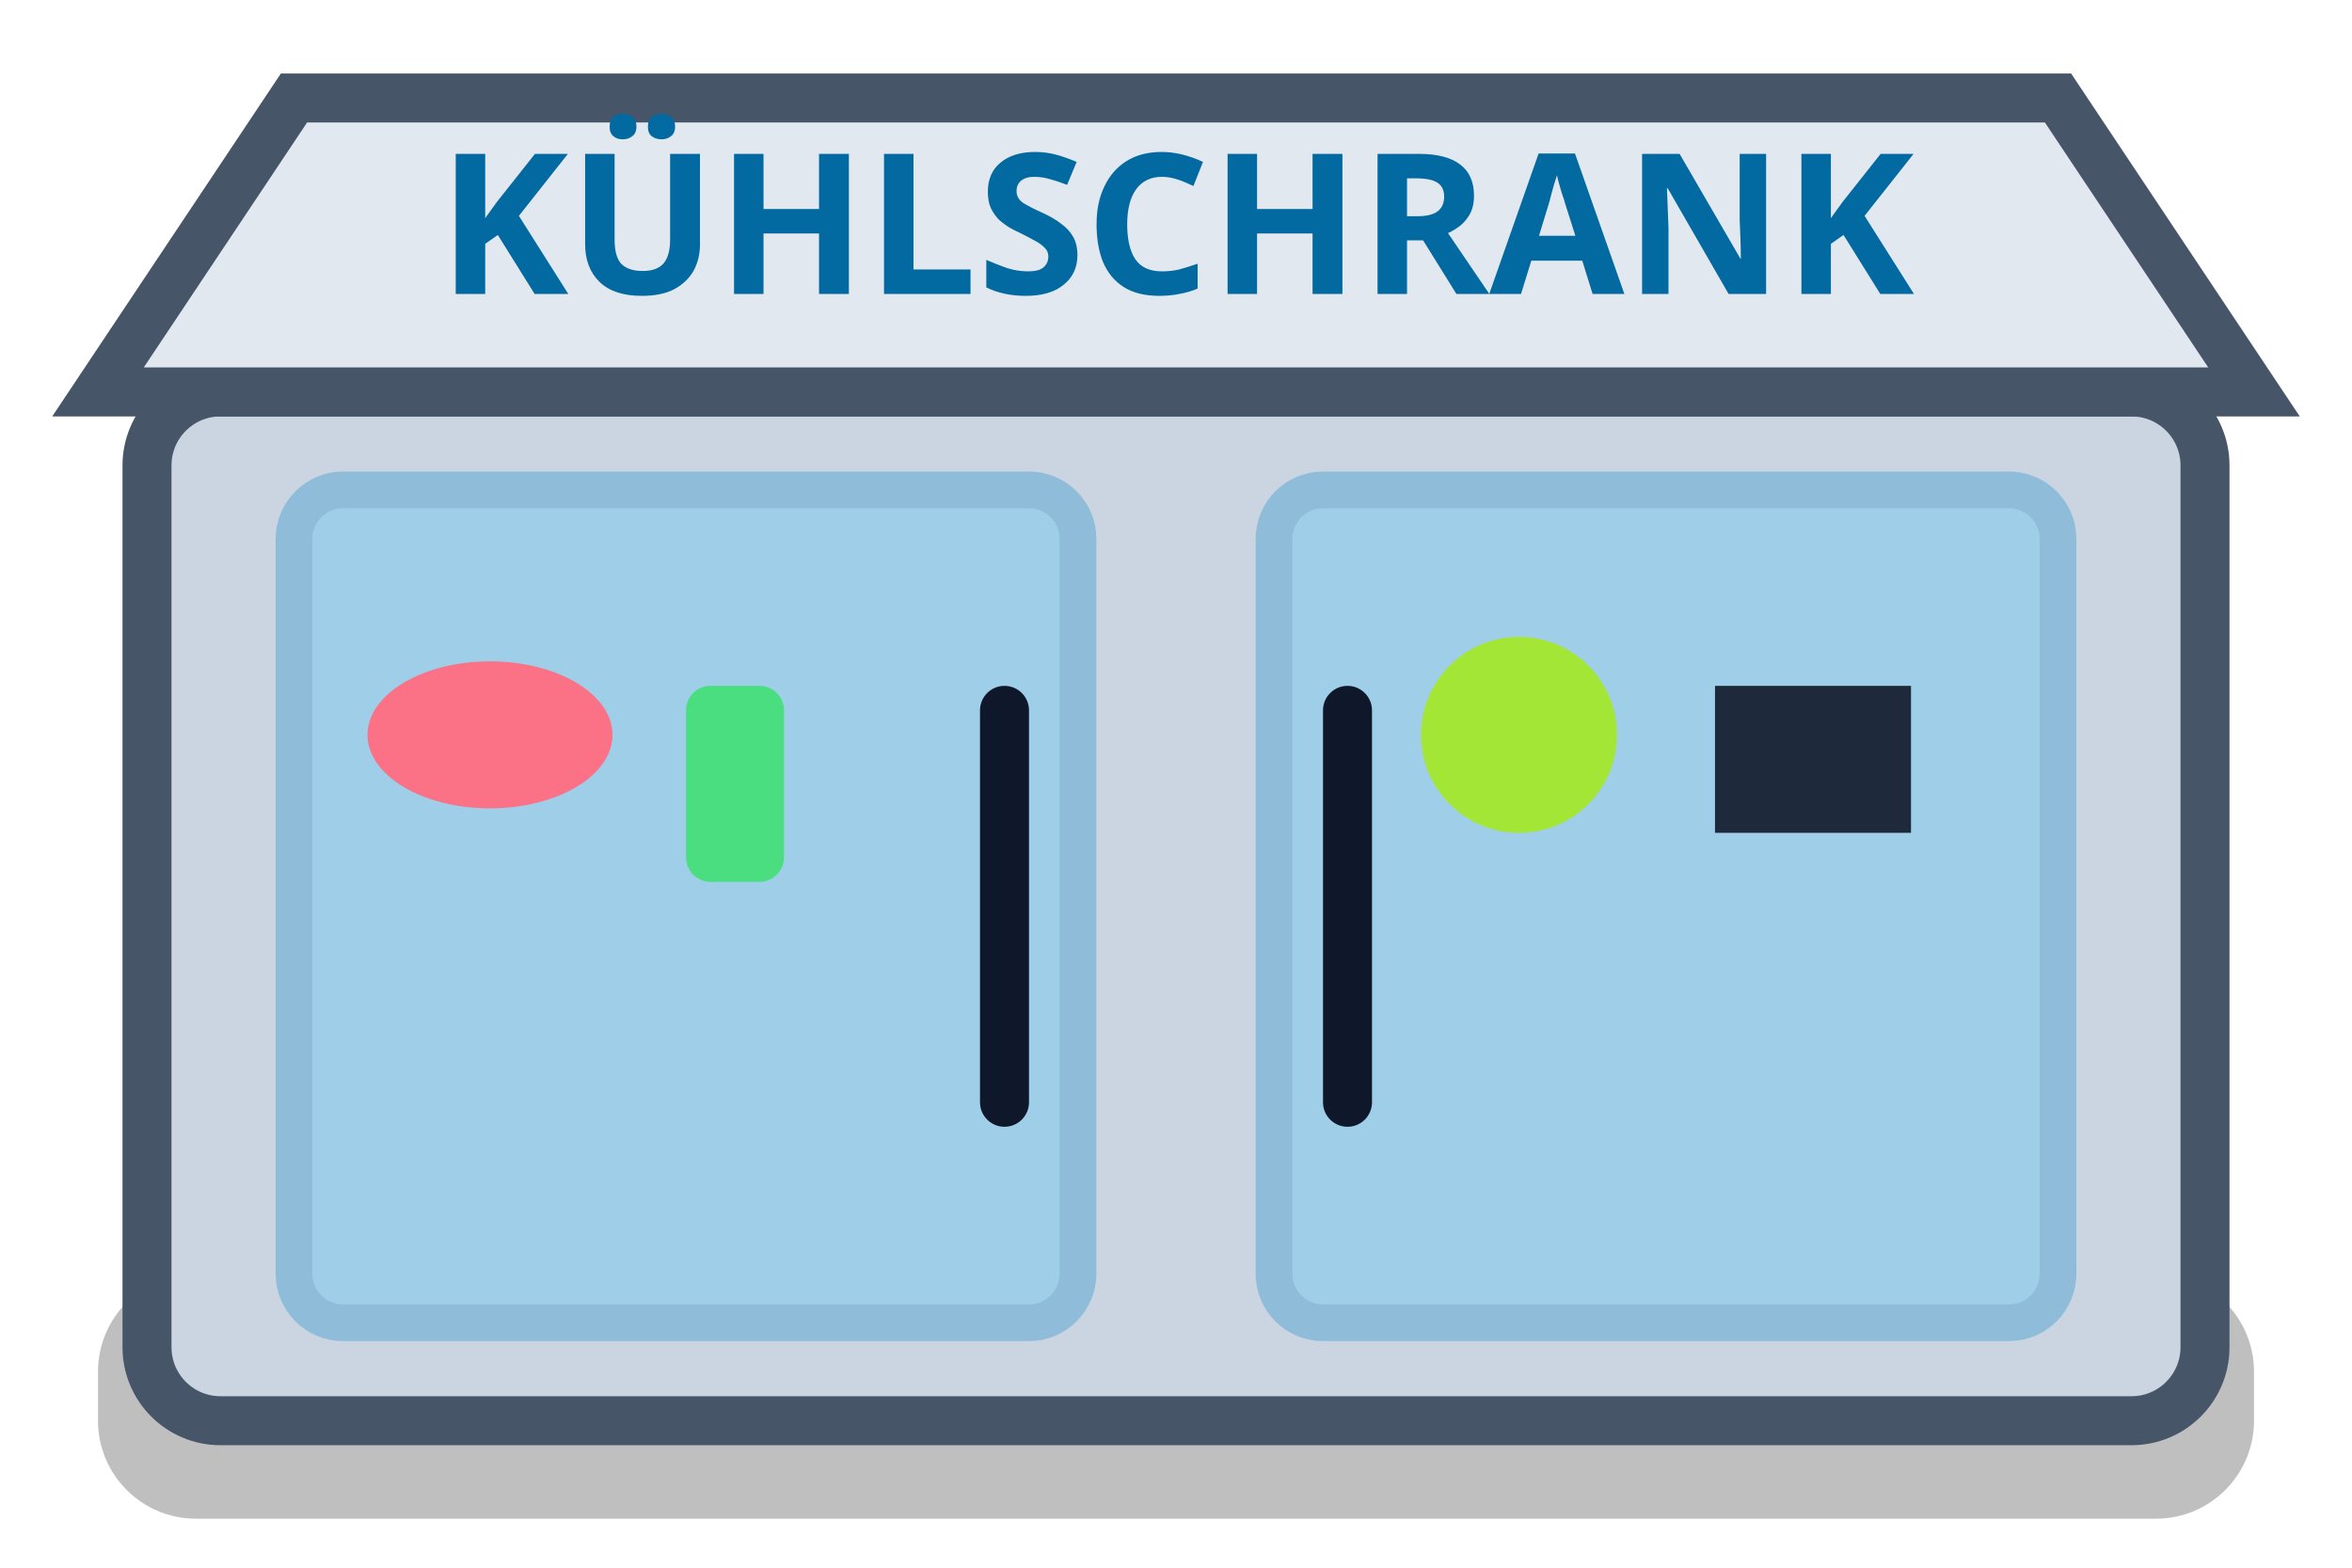
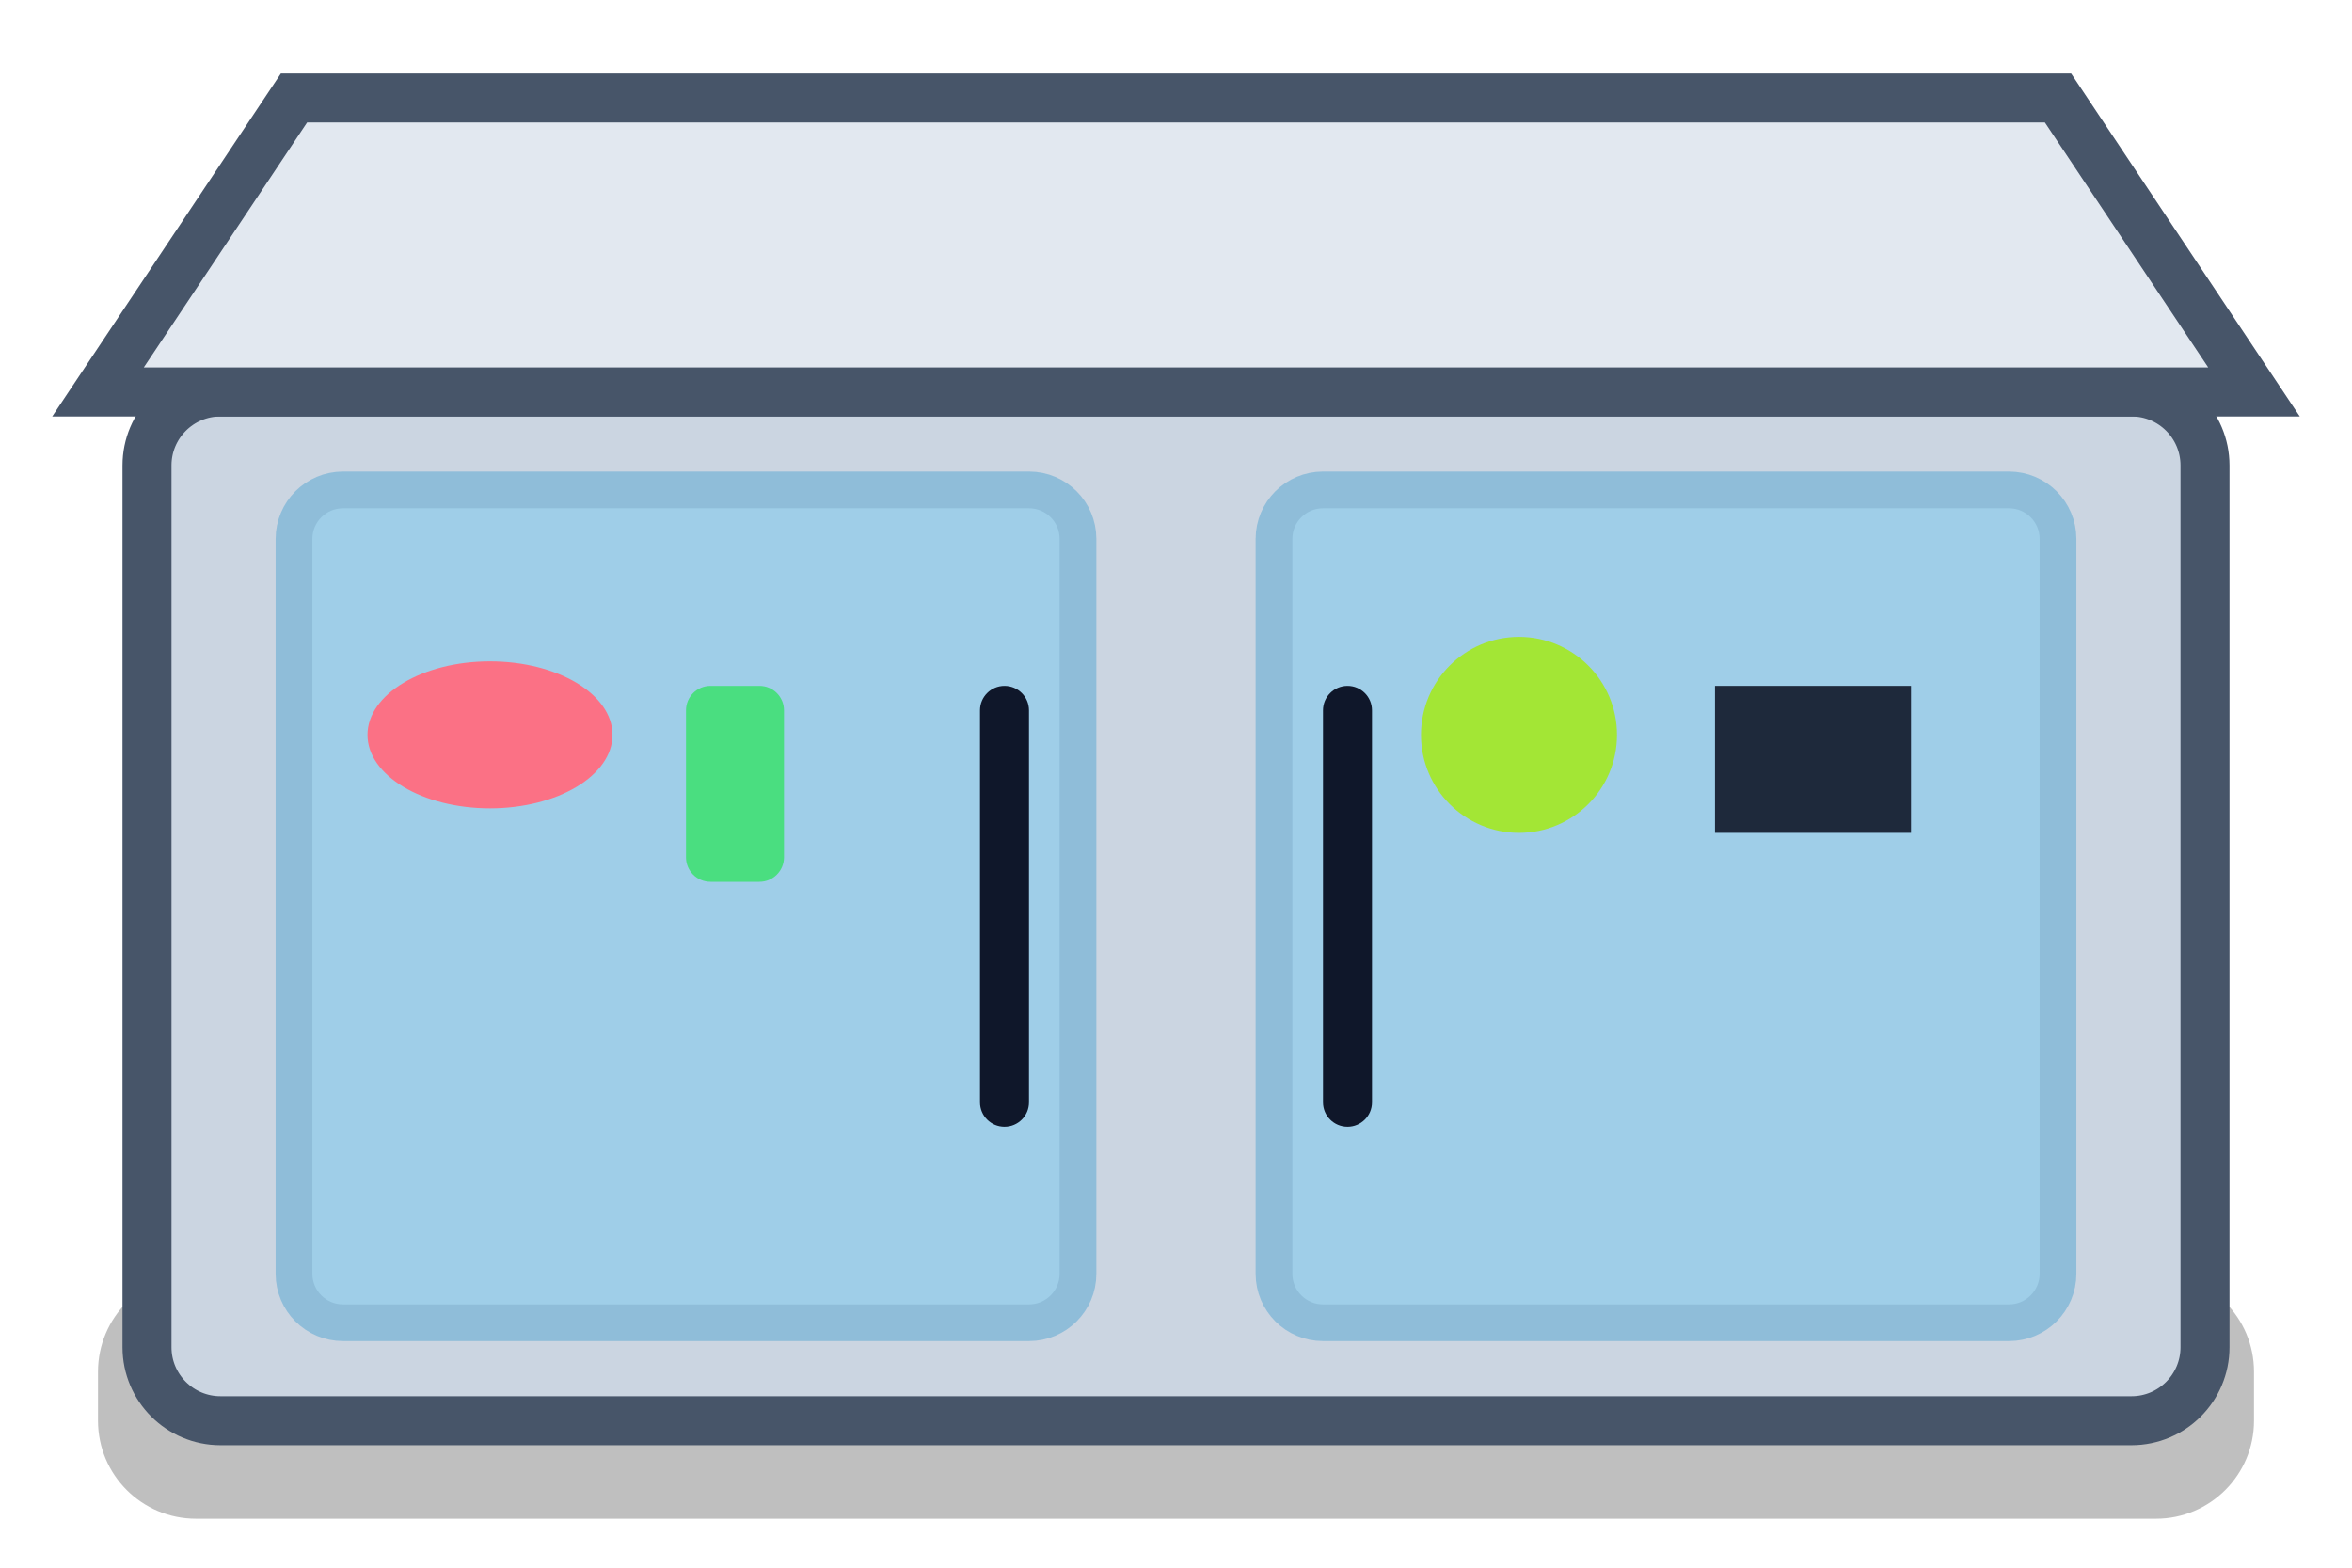
<svg xmlns="http://www.w3.org/2000/svg" viewBox="0 0 96 64" width="96" height="64">
  <rect x="4" y="52" width="88" height="10" rx="4" fill="rgba(0,0,0,0.25)" />
  <rect x="6" y="16" width="84" height="42" rx="3" fill="#cbd5e1" stroke="#475569" stroke-width="2" />
  <polygon points="4,16 12,4 84,4 92,16" fill="#e2e8f0" stroke="#475569" stroke-width="2" />
  <rect x="12" y="20" width="32" height="34" rx="2" fill="#38bdf8" opacity="0.3" stroke="#0284c7" stroke-width="1.5" />
  <rect x="52" y="20" width="32" height="34" rx="2" fill="#38bdf8" opacity="0.3" stroke="#0284c7" stroke-width="1.5" />
  <rect x="40" y="28" width="2" height="18" rx="1" fill="#0f172a" />
  <rect x="54" y="28" width="2" height="18" rx="1" fill="#0f172a" />
  <ellipse cx="20" cy="30" rx="5" ry="3" fill="#fb7185" />
  <rect x="28" y="28" width="4" height="8" rx="1" fill="#4ade80" />
  <circle cx="62" cy="30" r="4" fill="#a3e635" />
  <rect x="70" y="28" width="8" height="6" fill="#1e293b" />
-   <text x="48" y="12" font-family="system-ui, sans-serif" font-size="8" font-weight="bold" fill="#0369a1" text-anchor="middle">KÜHLSCHRANK</text>
</svg>
